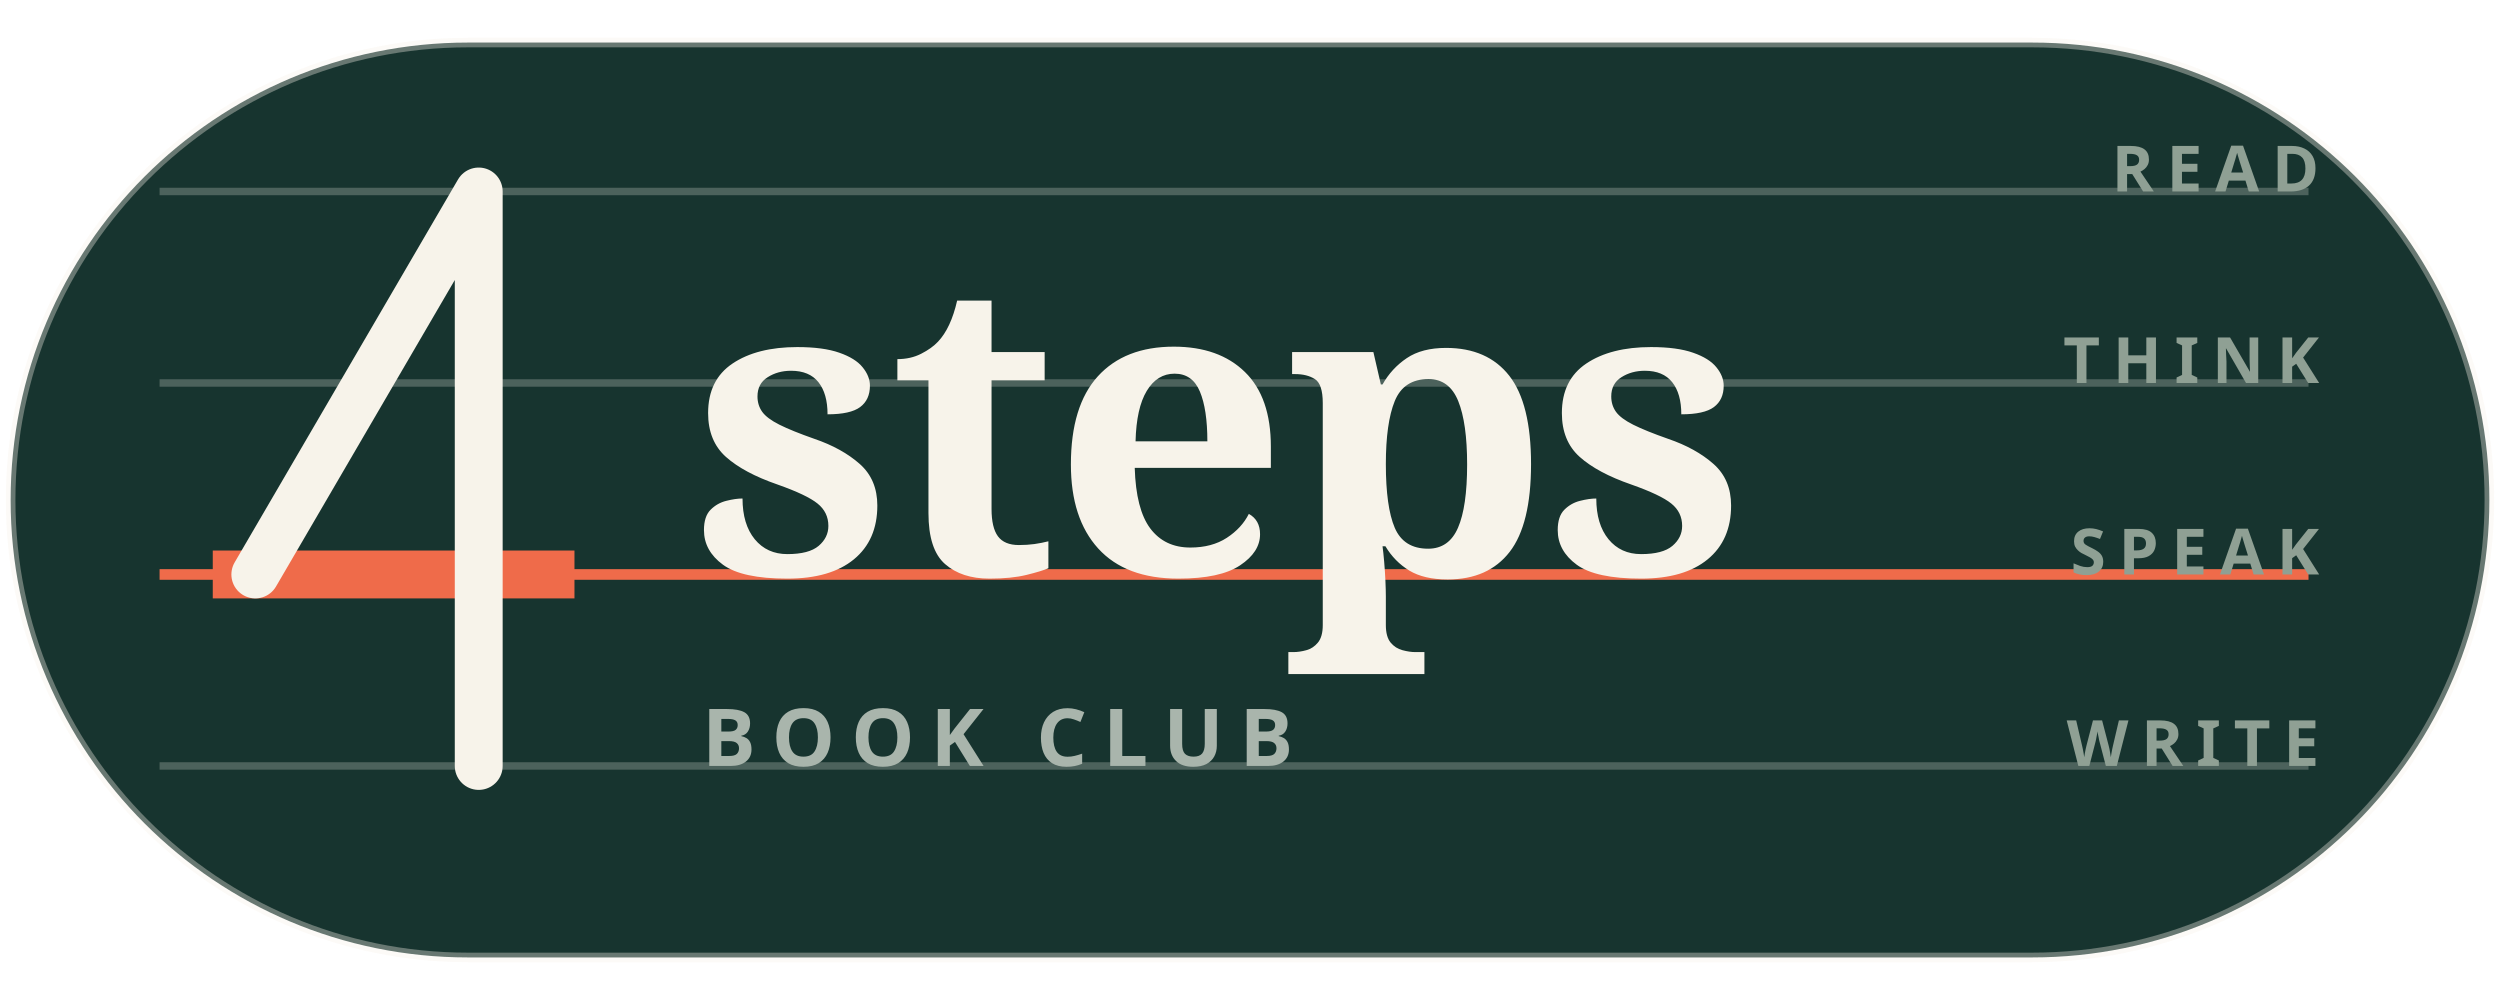
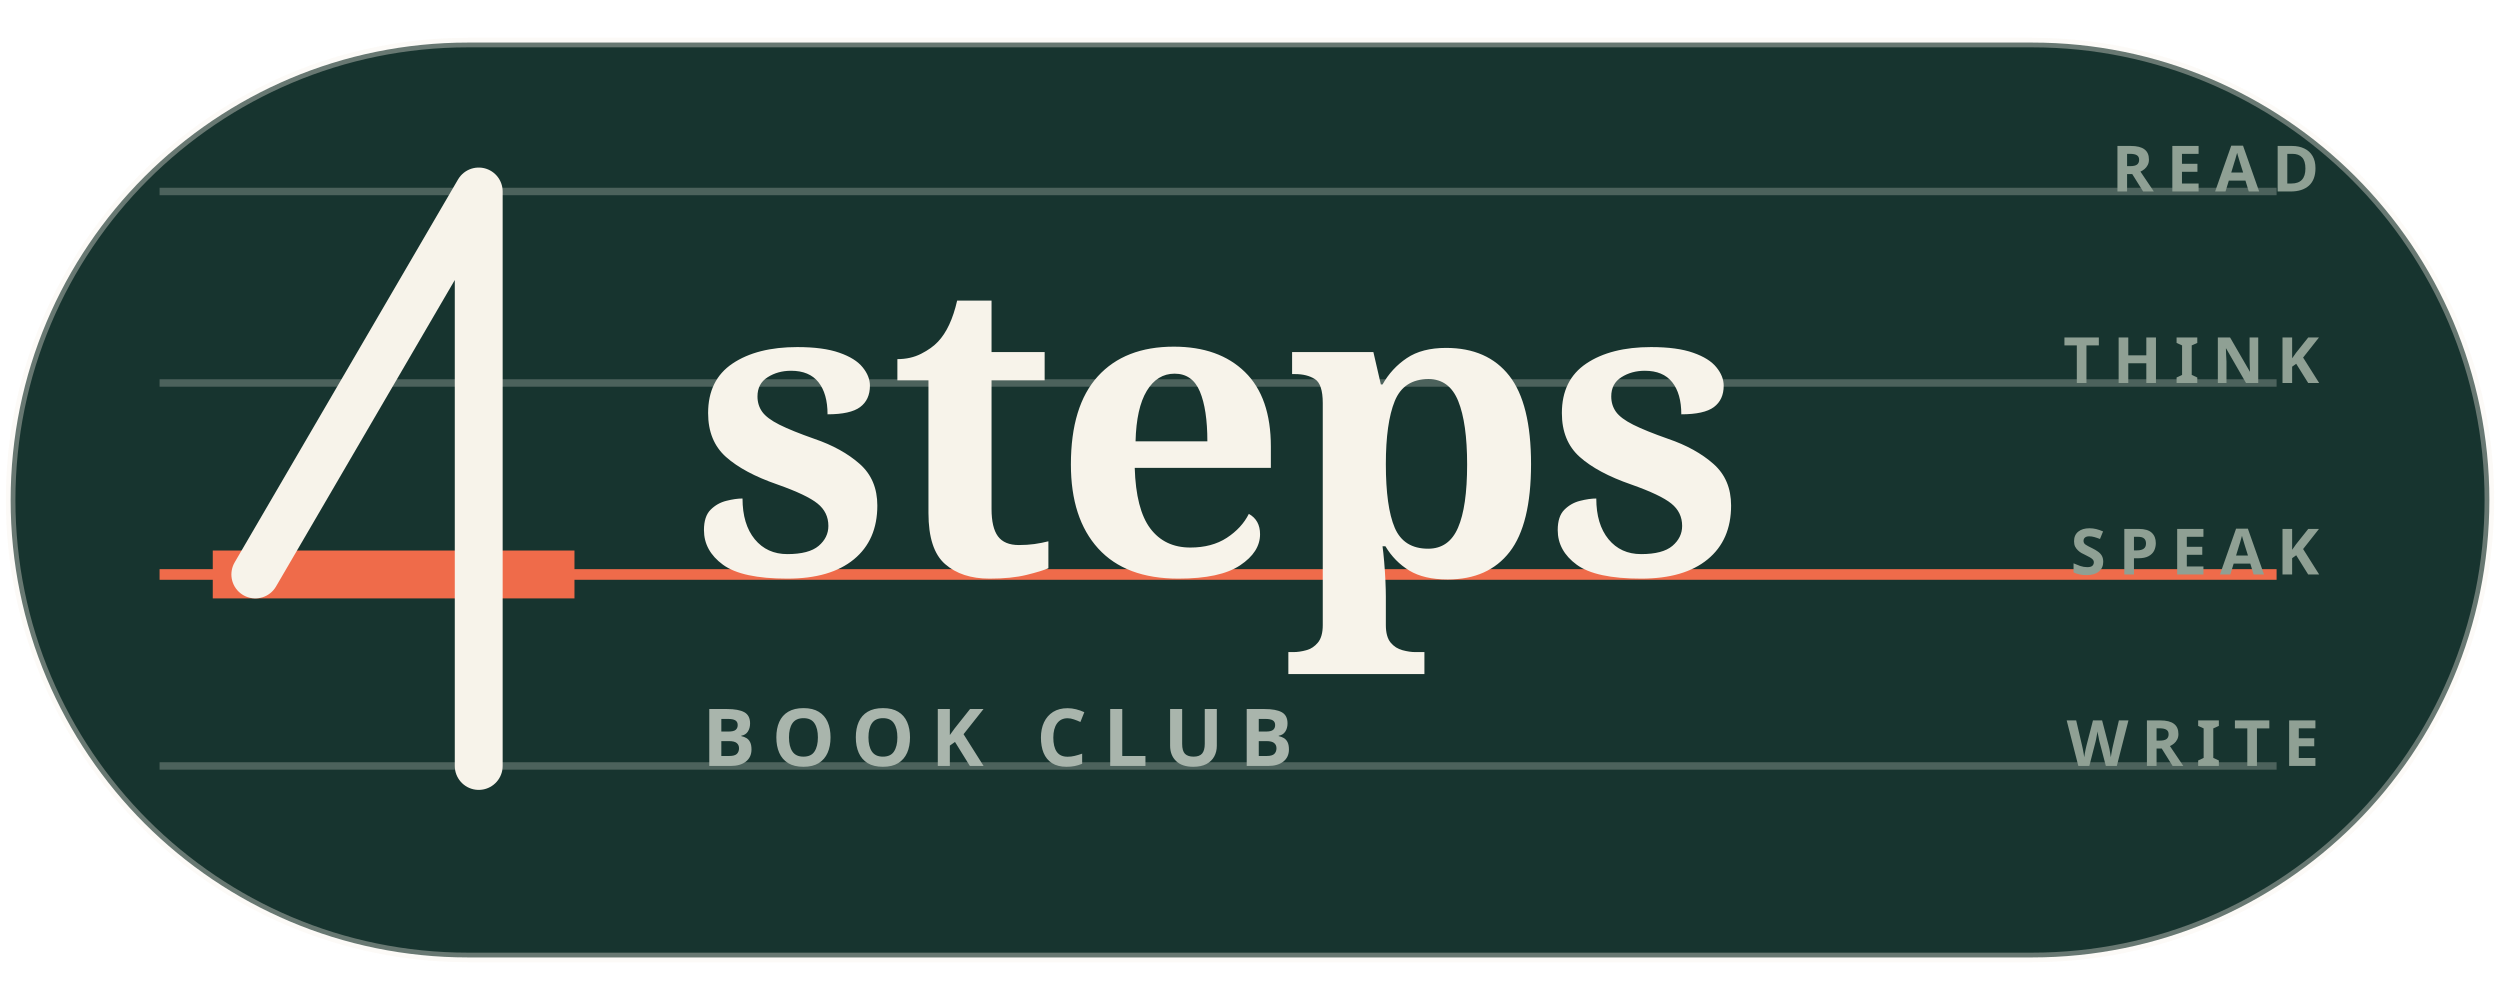
<svg xmlns="http://www.w3.org/2000/svg" viewBox="0 16 470 188" role="img" aria-labelledby="l-title l-desc">
  <g aria-hidden="true">
    <rect x="2" y="24" width="466" height="172" rx="86" fill="#17342F" stroke="#F7F3EA" stroke-opacity="0.36" stroke-width="1.8" />
    <g stroke="#F7F3EA" stroke-opacity="0.24" stroke-width="1.4">
-       <line x1="30" y1="52" x2="434" y2="52" />
-       <line x1="30" y1="88" x2="434" y2="88" />
-       <line x1="30" y1="160" x2="434" y2="160" />
+       <line x1="30" y1="52" x2="428" y2="52" />
+       <line x1="30" y1="88" x2="428" y2="88" />
+       <line x1="30" y1="160" x2="428" y2="160" />
    </g>
-     <line x1="30" y1="124" x2="434" y2="124" stroke="#EF6B4A" stroke-width="2" />
+     <line x1="30" y1="124" x2="428" y2="124" stroke="#EF6B4A" stroke-width="2" />
    <line x1="40" y1="124" x2="108" y2="124" stroke="#EF6B4A" stroke-width="9" />
    <path d="M48 124 L90 52 V160" fill="none" stroke="#F7F3EA" stroke-width="9" stroke-linejoin="round" stroke-linecap="round" />
    <text x="130" y="124" font-family="Gowun Batang, serif" font-weight="700" font-size="78" letter-spacing="-1" fill="#F7F3EA">steps</text>
    <text x="132" y="160" font-family="IBM Plex Sans KR, sans-serif" font-weight="600" font-size="15" letter-spacing="3" fill="#a9b5ac">BOOK CLUB</text>
    <g font-family="IBM Plex Sans KR, sans-serif" font-weight="600" font-size="12" letter-spacing="2.4" fill="#8fa094" text-anchor="end">
      <text x="436" y="52">READ</text>
      <text x="436" y="88">THINK</text>
      <text x="436" y="124">SPEAK</text>
      <text x="436" y="160">WRITE</text>
    </g>
  </g>
</svg>
